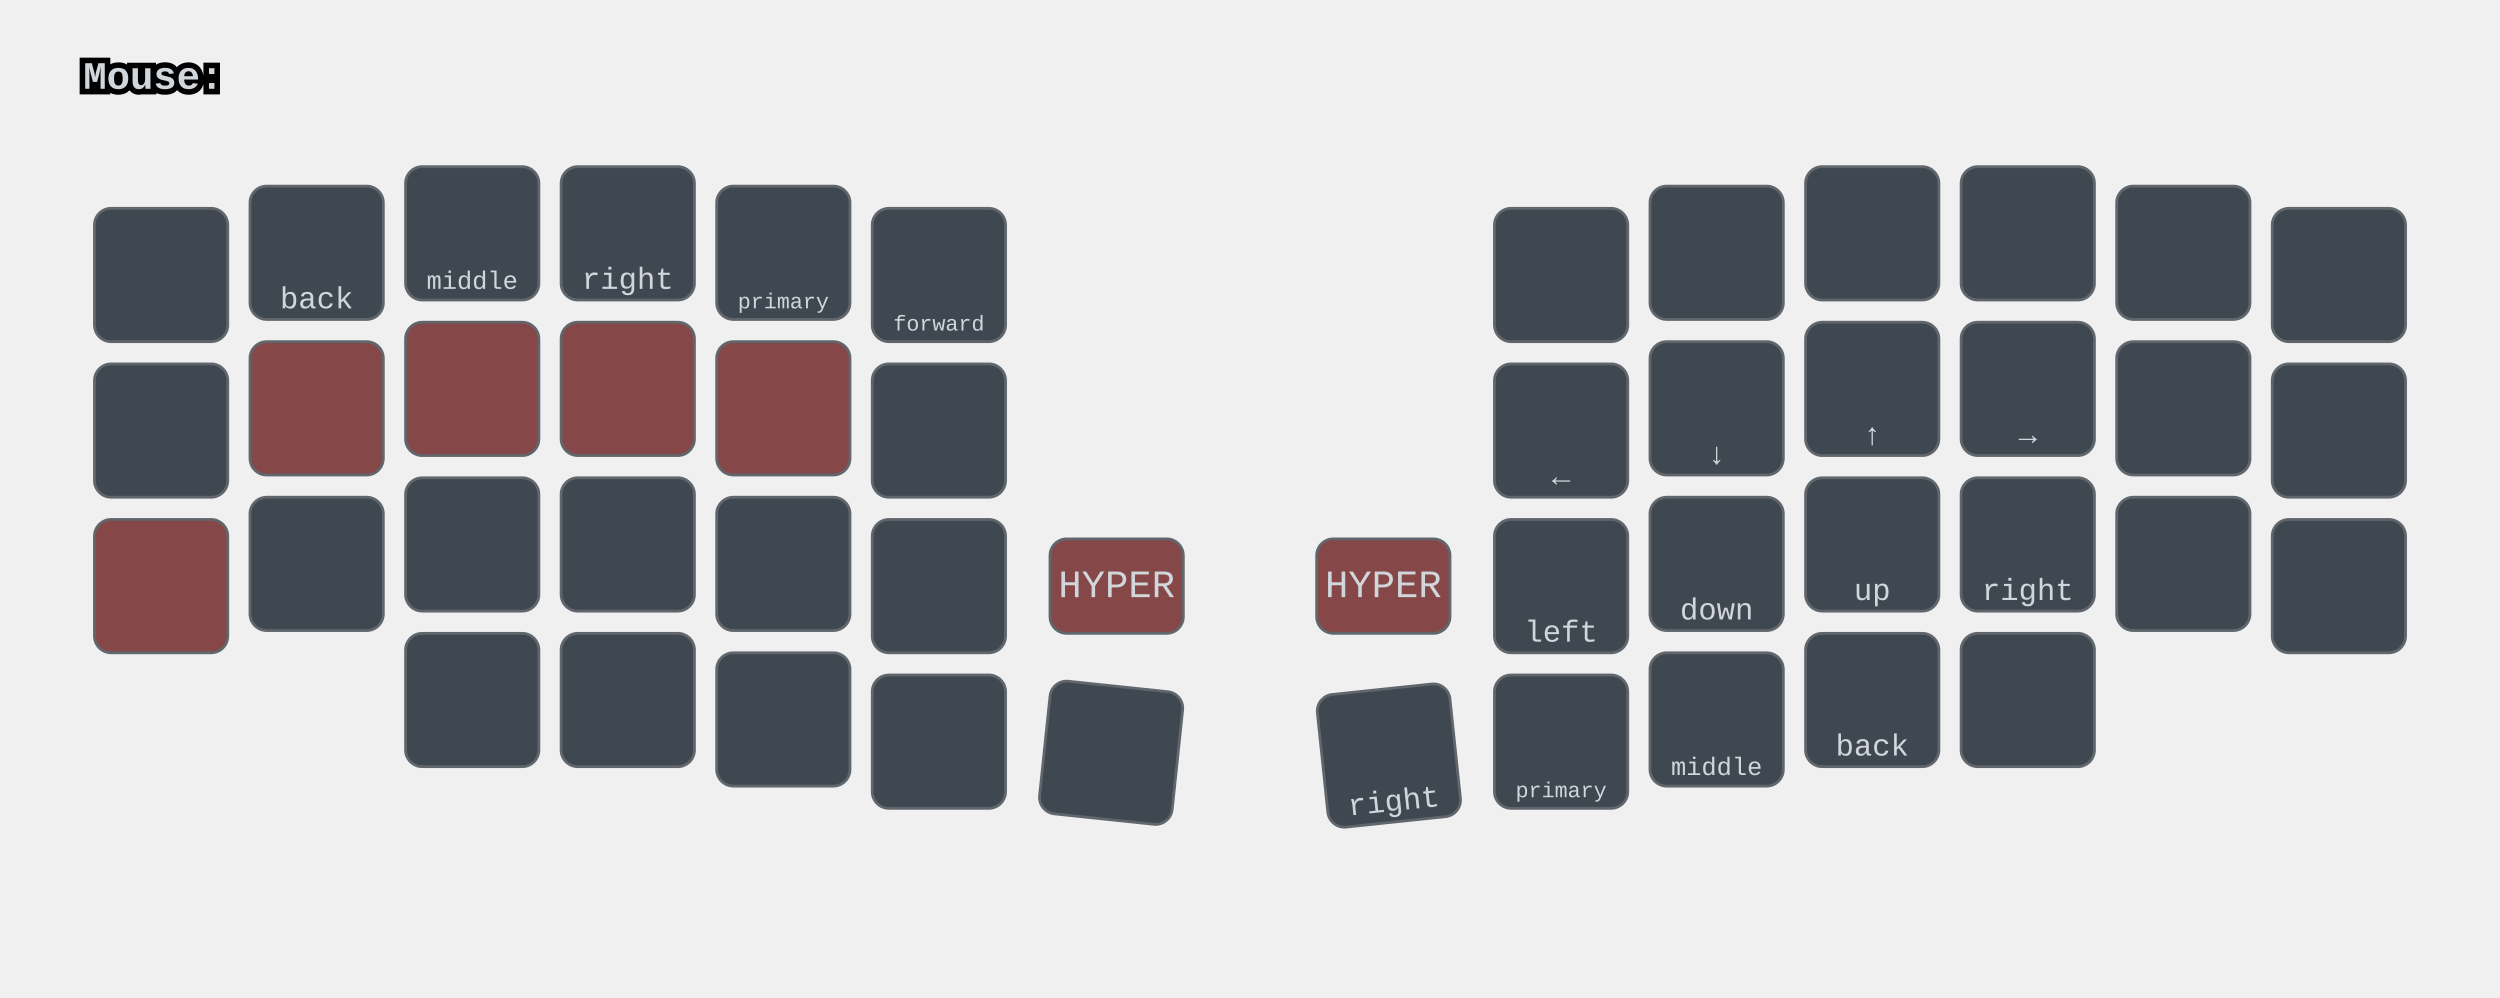
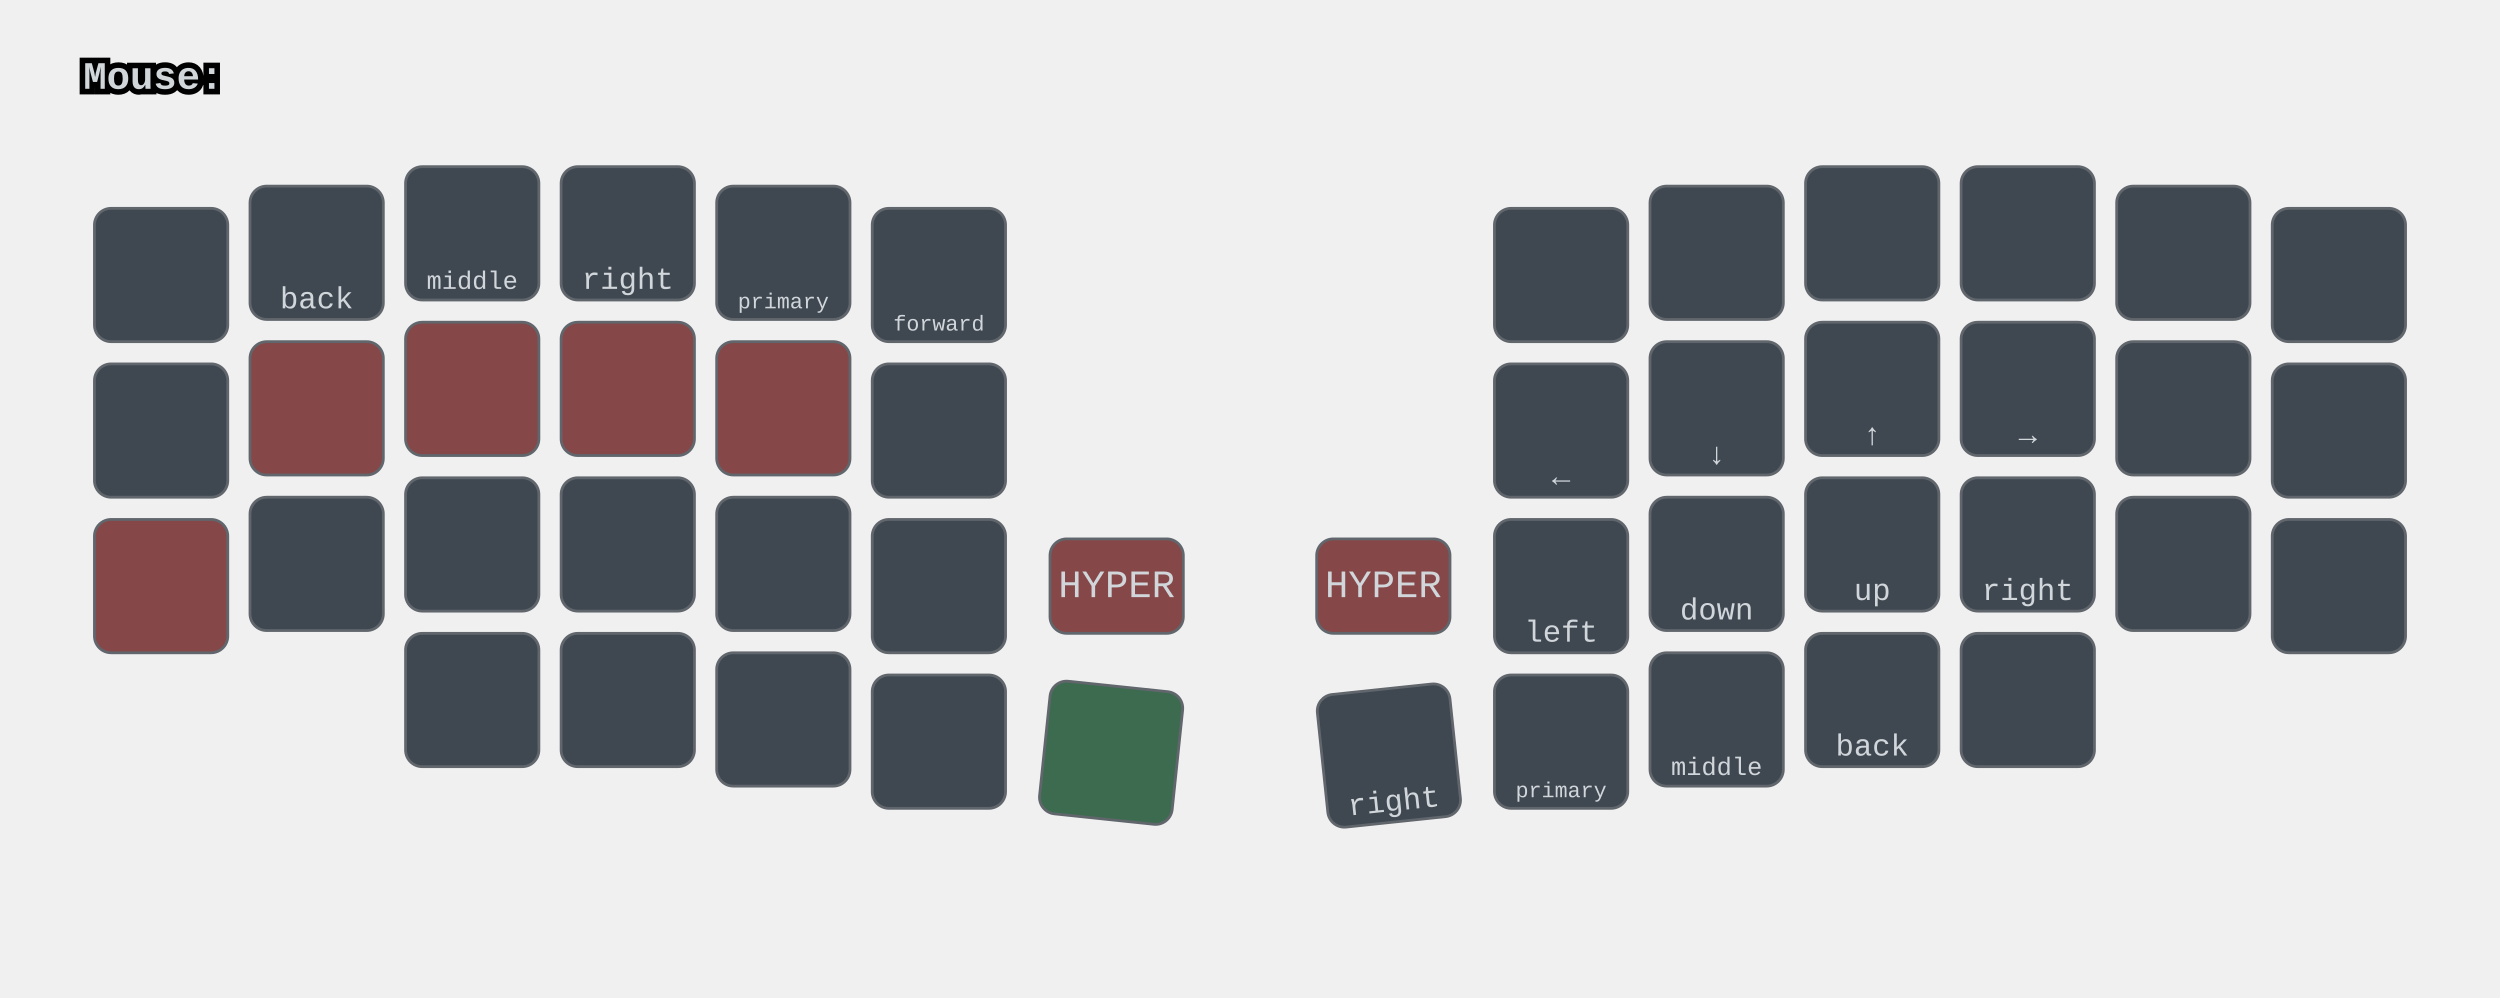
<svg xmlns="http://www.w3.org/2000/svg" xmlns:xlink="http://www.w3.org/1999/xlink" width="900" height="359" viewBox="0 0 900 359" class="keymap">
  <defs>/* start glyphs */
<svg id="mdi:apple-keyboard-caps">
      <svg id="mdi-apple-keyboard-caps" viewBox="0 0 24 24">
        <path d="M15,14V8H17.17L12,2.83L6.83,8H9V14H15M12,0L22,10H17V16H7V10H2L12,0M7,18H17V24H7V18M15,20H9V22H15V20Z" />
      </svg>
    </svg>
    <svg id="mdi:apple-keyboard-command">
      <svg id="mdi-apple-keyboard-command" viewBox="0 0 24 24">
        <path d="M6,2A4,4 0 0,1 10,6V8H14V6A4,4 0 0,1 18,2A4,4 0 0,1 22,6A4,4 0 0,1 18,10H16V14H18A4,4 0 0,1 22,18A4,4 0 0,1 18,22A4,4 0 0,1 14,18V16H10V18A4,4 0 0,1 6,22A4,4 0 0,1 2,18A4,4 0 0,1 6,14H8V10H6A4,4 0 0,1 2,6A4,4 0 0,1 6,2M16,18A2,2 0 0,0 18,20A2,2 0 0,0 20,18A2,2 0 0,0 18,16H16V18M14,10H10V14H14V10M6,16A2,2 0 0,0 4,18A2,2 0 0,0 6,20A2,2 0 0,0 8,18V16H6M8,6A2,2 0 0,0 6,4A2,2 0 0,0 4,6A2,2 0 0,0 6,8H8V6M18,8A2,2 0 0,0 20,6A2,2 0 0,0 18,4A2,2 0 0,0 16,6V8H18Z" />
      </svg>
    </svg>
    <svg id="mdi:apple-keyboard-control">
      <svg id="mdi-apple-keyboard-control" viewBox="0 0 24 24">
        <path d="M19.78,11.78L18.36,13.19L12,6.83L5.64,13.19L4.22,11.78L12,4L19.78,11.78Z" />
      </svg>
    </svg>
    <svg id="mdi:apple-keyboard-option">
      <svg id="mdi-apple-keyboard-option" viewBox="0 0 24 24">
        <path d="M3,4H9.11L16.15,18H21V20H14.88L7.84,6H3V4M14,4H21V6H14V4Z" />
      </svg>
    </svg>
    <svg id="mdi:apple-keyboard-shift">
      <svg id="mdi-apple-keyboard-shift" viewBox="0 0 24 24">
        <path d="M15,18V12H17.17L12,6.83L6.83,12H9V18H15M12,4L22,14H17V20H7V14H2L12,4Z" />
      </svg>
    </svg>
+     <svg id="mdi:arrow-all">
+       <svg id="mdi-arrow-all" viewBox="0 0 24 24">
+         <path d="M13,11H18L16.5,9.5L17.92,8.08L21.84,12L17.92,15.92L16.5,14.5L18,13H13V18L14.5,16.5L15.92,17.92L12,21.84L8.08,17.92L9.5,16.5L11,18V13H6L7.5,14.5L6.08,15.92L2.16,12L6.08,8.08L7.5,9.5L6,11H11V6L9.5,7.5L8.08,6.08L12,2.16L15.92,6.08L14.5,7.5L13,6V11Z" />
+       </svg>
+     </svg>
    <svg id="mdi:backspace">
      <svg id="mdi-backspace" viewBox="0 0 24 24">
        <path d="M22,3H7C6.31,3 5.77,3.35 5.41,3.88L0,12L5.41,20.11C5.77,20.64 6.31,21 7,21H22A2,2 0 0,0 24,19V5A2,2 0 0,0 22,3M19,15.59L17.59,17L14,13.41L10.41,17L9,15.59L12.59,12L9,8.41L10.41,7L14,10.59L17.59,7L19,8.41L15.41,12" />
      </svg>
    </svg>
    <svg id="mdi:backspace-reverse">
      <svg id="mdi-backspace-reverse" viewBox="0 0 24 24">
        <path d="M2,21H17C17.7,21 18.2,20.6 18.6,20.1L24,12L18.6,3.9C18.2,3.4 17.7,3 17,3H2A2,2 0 0,0 0,5V19A2,2 0 0,0 2,21M5,8.4L6.4,7L10,10.6L13.6,7L15,8.4L11.4,12L15,15.6L13.6,17L10,13.4L6.4,17L5,15.6L8.6,12" />
      </svg>
    </svg>
    <svg id="mdi:bluetooth-connect">
      <svg id="mdi-bluetooth-connect" viewBox="0 0 24 24">
        <path d="M19,10L17,12L19,14L21,12M14.88,16.29L13,18.17V14.41M13,5.83L14.88,7.71L13,9.58M17.71,7.71L12,2H11V9.58L6.41,5L5,6.41L10.59,12L5,17.58L6.41,19L11,14.41V22H12L17.71,16.29L13.41,12M7,12L5,10L3,12L5,14L7,12Z" />
      </svg>
    </svg>
    <svg id="mdi:bluetooth-off">
      <svg id="mdi-bluetooth-off" viewBox="0 0 24 24">
        <path d="M13,5.83L14.88,7.71L13.28,9.31L14.69,10.72L17.71,7.7L12,2H11V7.03L13,9.03M5.41,4L4,5.41L10.59,12L5,17.59L6.41,19L11,14.41V22H12L16.29,17.71L18.59,20L20,18.59M13,18.17V14.41L14.88,16.29" />
      </svg>
    </svg>
    <svg id="mdi:brightness-5">
      <svg id="mdi-brightness-5" viewBox="0 0 24 24">
        <path d="M12,18A6,6 0 0,1 6,12A6,6 0 0,1 12,6A6,6 0 0,1 18,12A6,6 0 0,1 12,18M20,15.31L23.31,12L20,8.69V4H15.31L12,0.69L8.69,4H4V8.69L0.69,12L4,15.31V20H8.69L12,23.31L15.31,20H20V15.31Z" />
      </svg>
    </svg>
    <svg id="mdi:brightness-7">
      <svg id="mdi-brightness-7" viewBox="0 0 24 24">
        <path d="M12,8A4,4 0 0,0 8,12A4,4 0 0,0 12,16A4,4 0 0,0 16,12A4,4 0 0,0 12,8M12,18A6,6 0 0,1 6,12A6,6 0 0,1 12,6A6,6 0 0,1 18,12A6,6 0 0,1 12,18M20,8.69V4H15.31L12,0.69L8.69,4H4V8.69L0.69,12L4,15.31V20H8.69L12,23.31L15.31,20H20V15.31L23.31,12L20,8.69Z" />
      </svg>
    </svg>
    <svg id="mdi:code-block-tags">
      <svg id="mdi-code-block-tags" viewBox="0 0 24 24">
        <path d="M5.59 3.41L7 4.82L3.82 8L7 11.18L5.59 12.6L1 8L5.59 3.41M11.41 3.41L16 8L11.41 12.6L10 11.18L13.18 8L10 4.82L11.41 3.41M22 6V18C22 19.11 21.11 20 20 20H4C2.9 20 2 19.11 2 18V14H4V18H20V6H17.03V4H20C21.11 4 22 4.89 22 6Z" />
      </svg>
    </svg>
+     <svg id="mdi:code-braces">
+       <svg id="mdi-code-braces" viewBox="0 0 24 24">
+         <path d="M8,3A2,2 0 0,0 6,5V9A2,2 0 0,1 4,11H3V13H4A2,2 0 0,1 6,15V19A2,2 0 0,0 8,21H10V19H8V14A2,2 0 0,0 6,12A2,2 0 0,0 8,10V5H10V3M16,3A2,2 0 0,1 18,5V9A2,2 0 0,0 20,11H21V13H20A2,2 0 0,0 18,15V19A2,2 0 0,1 16,21H14V19H16V14A2,2 0 0,1 18,12A2,2 0 0,1 16,10V5H14V3H16Z" />
+       </svg>
+     </svg>
+     <svg id="mdi:cog-outline">
+       <svg id="mdi-cog-outline" viewBox="0 0 24 24">
+         <path d="M12,8A4,4 0 0,1 16,12A4,4 0 0,1 12,16A4,4 0 0,1 8,12A4,4 0 0,1 12,8M12,10A2,2 0 0,0 10,12A2,2 0 0,0 12,14A2,2 0 0,0 14,12A2,2 0 0,0 12,10M10,22C9.75,22 9.54,21.82 9.5,21.58L9.13,18.93C8.5,18.68 7.96,18.34 7.44,17.94L4.95,18.95C4.73,19.03 4.46,18.95 4.34,18.73L2.34,15.27C2.21,15.05 2.27,14.78 2.46,14.63L4.57,12.97L4.5,12L4.57,11L2.46,9.37C2.27,9.22 2.21,8.95 2.34,8.73L4.34,5.27C4.46,5.05 4.73,4.96 4.95,5.05L7.44,6.05C7.96,5.66 8.5,5.32 9.13,5.07L9.5,2.42C9.54,2.18 9.75,2 10,2H14C14.25,2 14.46,2.18 14.5,2.42L14.87,5.07C15.5,5.32 16.04,5.66 16.56,6.05L19.05,5.05C19.27,4.96 19.54,5.05 19.66,5.27L21.66,8.73C21.79,8.95 21.73,9.22 21.54,9.37L19.43,11L19.5,12L19.43,13L21.54,14.63C21.73,14.78 21.79,15.05 21.66,15.27L19.66,18.73C19.54,18.95 19.27,19.04 19.05,18.95L16.56,17.95C16.04,18.34 15.5,18.68 14.87,18.93L14.5,21.58C14.46,21.82 14.25,22 14,22H10M11.25,4L10.88,6.61C9.68,6.86 8.62,7.5 7.85,8.39L5.44,7.35L4.69,8.65L6.8,10.2C6.4,11.37 6.4,12.64 6.8,13.8L4.68,15.36L5.43,16.66L7.86,15.62C8.63,16.5 9.68,17.14 10.87,17.38L11.24,20H12.76L13.13,17.39C14.32,17.14 15.37,16.5 16.14,15.62L18.57,16.66L19.32,15.36L17.2,13.81C17.6,12.64 17.6,11.37 17.2,10.2L19.31,8.65L18.56,7.35L16.15,8.39C15.38,7.5 14.32,6.86 13.12,6.62L12.75,4H11.25Z" />
+       </svg>
+     </svg>
    <svg id="mdi:content-copy">
      <svg id="mdi-content-copy" viewBox="0 0 24 24">
        <path d="M19,21H8V7H19M19,5H8A2,2 0 0,0 6,7V21A2,2 0 0,0 8,23H19A2,2 0 0,0 21,21V7A2,2 0 0,0 19,5M16,1H4A2,2 0 0,0 2,3V17H4V3H16V1Z" />
      </svg>
    </svg>
    <svg id="mdi:content-cut">
      <svg id="mdi-content-cut" viewBox="0 0 24 24">
        <path d="M19,3L13,9L15,11L22,4V3M12,12.5A0.5,0.5 0 0,1 11.5,12A0.5,0.5 0 0,1 12,11.5A0.5,0.5 0 0,1 12.5,12A0.5,0.5 0 0,1 12,12.5M6,20A2,2 0 0,1 4,18C4,16.89 4.9,16 6,16A2,2 0 0,1 8,18C8,19.11 7.1,20 6,20M6,8A2,2 0 0,1 4,6C4,4.89 4.9,4 6,4A2,2 0 0,1 8,6C8,7.11 7.1,8 6,8M9.64,7.64C9.87,7.14 10,6.59 10,6A4,4 0 0,0 6,2A4,4 0 0,0 2,6A4,4 0 0,0 6,10C6.59,10 7.14,9.87 7.64,9.64L10,12L7.64,14.36C7.14,14.13 6.59,14 6,14A4,4 0 0,0 2,18A4,4 0 0,0 6,22A4,4 0 0,0 10,18C10,17.41 9.87,16.86 9.64,16.36L12,14L19,21H22V20L9.64,7.64Z" />
      </svg>
    </svg>
    <svg id="mdi:content-paste">
      <svg id="mdi-content-paste" viewBox="0 0 24 24">
        <path d="M19,20H5V4H7V7H17V4H19M12,2A1,1 0 0,1 13,3A1,1 0 0,1 12,4A1,1 0 0,1 11,3A1,1 0 0,1 12,2M19,2H14.82C14.4,0.84 13.3,0 12,0C10.7,0 9.6,0.84 9.18,2H5A2,2 0 0,0 3,4V20A2,2 0 0,0 5,22H19A2,2 0 0,0 21,20V4A2,2 0 0,0 19,2Z" />
      </svg>
    </svg>
    <svg id="mdi:dock-window">
      <svg id="mdi-dock-window" viewBox="0 0 24 24">
        <path d="M18 18V20H4A2 2 0 0 1 2 18V8H4V18M22 6V14A2 2 0 0 1 20 16H8A2 2 0 0 1 6 14V6A2 2 0 0 1 8 4H20A2 2 0 0 1 22 6M20 6H8V14H20Z" />
      </svg>
    </svg>
    <svg id="mdi:folder-search-outline">
      <svg id="mdi-folder-search-outline" viewBox="0 0 24 24">
        <path d="M16.5,12C19,12 21,14 21,16.5C21,17.38 20.75,18.21 20.31,18.9L23.39,22L22,23.39L18.88,20.32C18.19,20.75 17.37,21 16.5,21C14,21 12,19 12,16.5C12,14 14,12 16.5,12M16.5,14A2.5,2.5 0 0,0 14,16.5A2.5,2.5 0 0,0 16.5,19A2.5,2.5 0 0,0 19,16.5A2.5,2.5 0 0,0 16.5,14M19,8H3V18H10.17C10.34,18.72 10.63,19.39 11,20H3C1.89,20 1,19.1 1,18V6C1,4.89 1.89,4 3,4H9L11,6H19A2,2 0 0,1 21,8V11.81C20.42,11.26 19.75,10.81 19,10.5V8Z" />
      </svg>
    </svg>
    <svg id="mdi:format-letter-ends-with">
      <svg id="mdi-format-letter-ends-with" viewBox="0 0 24 24">
        <path d="M11.14 4L6.43 16H8.36L9.32 13.43H14.67L15.64 16H17.57L12.86 4M12 6.29L14.03 11.71H9.96M20 14V18H2V20H22V14Z" />
      </svg>
    </svg>
    <svg id="mdi:format-letter-starts-with">
      <svg id="mdi-format-letter-starts-with" viewBox="0 0 24 24">
        <path d="M11.14 4L6.43 16H8.36L9.32 13.43H14.67L15.64 16H17.57L12.86 4M12 6.29L14.03 11.71H9.96M4 18V15H2V20H22V18Z" />
      </svg>
    </svg>
    <svg id="mdi:format-pilcrow-arrow-left">
      <svg id="mdi-format-pilcrow-arrow-left" viewBox="0 0 24 24">
        <path d="M8,17V14L4,18L8,22V19H20V17M10,10V15H12V4H14V15H16V4H18V2H10A4,4 0 0,0 6,6A4,4 0 0,0 10,10Z" />
      </svg>
    </svg>
    <svg id="mdi:format-pilcrow-arrow-right">
      <svg id="mdi-format-pilcrow-arrow-right" viewBox="0 0 24 24">
        <path d="M21,18L17,14V17H5V19H17V22M9,10V15H11V4H13V15H15V4H17V2H9A4,4 0 0,0 5,6A4,4 0 0,0 9,10Z" />
      </svg>
    </svg>
+     <svg id="mdi:keyboard-f1">
+       <svg id="mdi-keyboard-f1" viewBox="0 0 24 24">
+         <path d="M6 7H12V9H8V11H11V13H8V17H6V7M14 7H18V17H16V9H14V7Z" />
+       </svg>
+     </svg>
    <svg id="mdi:keyboard-return">
      <svg id="mdi-keyboard-return" viewBox="0 0 24 24">
        <path d="M19,7V11H5.83L9.41,7.41L8,6L2,12L8,18L9.41,16.58L5.83,13H21V7H19Z" />
      </svg>
    </svg>
    <svg id="mdi:keyboard-space">
      <svg id="mdi-keyboard-space" viewBox="0 0 24 24">
        <path d="M3 15H5V19H19V15H21V19C21 20.1 20.1 21 19 21H5C3.9 21 3 20.1 3 19V15Z" />
      </svg>
    </svg>
    <svg id="mdi:keyboard-tab">
      <svg id="mdi-keyboard-tab" viewBox="0 0 24 24">
        <path d="M20,18H22V6H20M11.59,7.41L15.17,11H1V13H15.17L11.59,16.58L13,18L19,12L13,6L11.59,7.41Z" />
      </svg>
    </svg>
    <svg id="mdi:keyboard-variant">
      <svg id="mdi-keyboard-variant" viewBox="0 0 24 24">
        <path d="M6,16H18V18H6V16M6,13V15H2V13H6M7,15V13H10V15H7M11,15V13H13V15H11M14,15V13H17V15H14M18,15V13H22V15H18M2,10H5V12H2V10M19,12V10H22V12H19M18,12H16V10H18V12M8,12H6V10H8V12M12,12H9V10H12V12M15,12H13V10H15V12M2,9V7H4V9H2M5,9V7H7V9H5M8,9V7H10V9H8M11,9V7H13V9H11M14,9V7H16V9H14M17,9V7H22V9H17Z" />
      </svg>
    </svg>
    <svg id="mdi:lightbulb-off-outline">
      <svg id="mdi-lightbulb-off-outline" viewBox="0 0 24 24">
        <path d="M12,2C9.76,2 7.78,3.05 6.5,4.68L7.93,6.11C8.84,4.84 10.32,4 12,4A5,5 0 0,1 17,9C17,10.68 16.16,12.16 14.89,13.06L16.31,14.5C17.94,13.21 19,11.24 19,9A7,7 0 0,0 12,2M3.28,4L2,5.27L5.04,8.3C5,8.53 5,8.76 5,9C5,11.38 6.19,13.47 8,14.74V17A1,1 0 0,0 9,18H14.73L18.73,22L20,20.72L3.28,4M7.23,10.5L12.73,16H10V13.58C8.68,13 7.66,11.88 7.23,10.5M9,20V21A1,1 0 0,0 10,22H14A1,1 0 0,0 15,21V20H9Z" />
      </svg>
    </svg>
    <svg id="mdi:lightbulb-on-20">
      <svg id="mdi-lightbulb-on-20" viewBox="0 0 24 24">
        <path d="M1 11H4V13H1V11M4.9 3.5L3.5 4.9L5.6 7L7 5.6L4.9 3.5M13 1H11V4H13V1M20 11V13H23V11H20M10 22C10 22.6 10.4 23 11 23H13C13.6 23 14 22.6 14 22V21H10V22M19.1 3.5L17 5.6L18.4 7L20.5 4.9L19.1 3.5M18 12C18 14.2 16.8 16.2 15 17.2V19C15 19.6 14.6 20 14 20H10C9.4 20 9 19.6 9 19V17.2C7.2 16.2 6 14.2 6 12C6 8.7 8.7 6 12 6S18 8.7 18 12M16 12C16 9.79 14.21 8 12 8S8 9.79 8 12 9.79 16 12 16 16 14.21 16 12Z" />
      </svg>
    </svg>
    <svg id="mdi:lightbulb-on-90">
      <svg id="mdi-lightbulb-on-90" viewBox="0 0 24 24">
        <path d="M7 5.6L5.6 7L3.5 4.9L4.9 3.5L7 5.6M10 22C10 22.6 10.4 23 11 23H13C13.6 23 14 22.6 14 22V21H10V22M1 13H4V11H1V13M13 1H11V4H13V1M20 11V13H23V11H20M19.1 3.5L17 5.6L18.4 7L20.5 4.9L19.1 3.5M18 12C18 14.2 16.8 16.2 15 17.2V19C15 19.6 14.6 20 14 20H10C9.4 20 9 19.6 9 19V17.2C7.2 16.2 6 14.2 6 12C6 8.7 8.7 6 12 6S18 8.7 18 12M12 8C11 8 10.09 8.38 9.39 9H14.61C13.91 8.38 13 8 12 8Z" />
      </svg>
    </svg>
    <svg id="mdi:lock-outline">
      <svg id="mdi-lock-outline" viewBox="0 0 24 24">
        <path d="M12,17C10.89,17 10,16.1 10,15C10,13.89 10.89,13 12,13A2,2 0 0,1 14,15A2,2 0 0,1 12,17M18,20V10H6V20H18M18,8A2,2 0 0,1 20,10V20A2,2 0 0,1 18,22H6C4.89,22 4,21.1 4,20V10C4,8.89 4.89,8 6,8H7V6A5,5 0 0,1 12,1A5,5 0 0,1 17,6V8H18M12,3A3,3 0 0,0 9,6V8H15V6A3,3 0 0,0 12,3Z" />
      </svg>
    </svg>
+     <svg id="mdi:monitor">
+       <svg id="mdi-monitor" viewBox="0 0 24 24">
+         <path d="M21,16H3V4H21M21,2H3C1.89,2 1,2.89 1,4V16A2,2 0 0,0 3,18H10V20H8V22H16V20H14V18H21A2,2 0 0,0 23,16V4C23,2.89 22.1,2 21,2Z" />
+       </svg>
+     </svg>
    <svg id="mdi:mouse">
      <svg id="mdi-mouse" viewBox="0 0 24 24">
        <path d="M11,1.07C7.05,1.56 4,4.92 4,9H11M4,15A8,8 0 0,0 12,23A8,8 0 0,0 20,15V11H4M13,1.07V9H20C20,4.92 16.94,1.56 13,1.07Z" />
      </svg>
    </svg>
    <svg id="mdi:mouse-left-click-outline">
      <svg id="mdi-mouse-left-click-outline" viewBox="0 0 24 24">
        <path d="M13 9V1.07C13.7 1.16 14.37 1.33 15 1.59C17.33 2.53 19.11 4.53 19.75 7C19.91 7.64 20 8.31 20 9H13M17.66 7C17.18 5.65 16.23 4.5 15 3.81V7H17.66M6 15V13H18V15C18 16.59 17.37 18.12 16.24 19.24C15.12 20.37 13.59 21 12 21C10.41 21 8.88 20.37 7.76 19.24C6.63 18.12 6 16.59 6 15M4 15C4 17.12 4.84 19.16 6.34 20.66C7.84 22.16 9.88 23 12 23C14.12 23 16.16 22.16 17.66 20.66C19.16 19.16 20 17.12 20 15V11H4V15M11 9V1.07C7.06 1.56 4 4.92 4 9H11Z" />
      </svg>
    </svg>
    <svg id="mdi:mouse-right-click-outline">
      <svg id="mdi-mouse-right-click-outline" viewBox="0 0 24 24">
        <path d="M13 9V1.07C16.94 1.56 20 4.92 20 9H13M11 9V1.07C10.3 1.16 9.63 1.33 9 1.59C6.67 2.53 4.89 4.53 4.25 7C4.09 7.64 4 8.31 4 9H11M6.34 7C6.82 5.65 7.78 4.5 9 3.81V7H6.34M6 15V13H18V15C18 16.59 17.37 18.12 16.24 19.24C15.12 20.37 13.59 21 12 21C10.41 21 8.88 20.37 7.76 19.24C6.63 18.12 6 16.59 6 15M4 15C4 17.12 4.84 19.16 6.34 20.66C7.84 22.16 9.88 23 12 23C14.12 23 16.16 22.16 17.66 20.66C19.16 19.16 20 17.12 20 15V11H4V15Z" />
      </svg>
    </svg>
-     <svg id="mdi:numeric-1-box-multiple-outline">
-       <svg id="mdi-numeric-1-box-multiple-outline" viewBox="0 0 24 24">
-         <path d="M21,17H7V3H21M21,1H7A2,2 0 0,0 5,3V17A2,2 0 0,0 7,19H21A2,2 0 0,0 23,17V3A2,2 0 0,0 21,1M14,15H16V5H12V7H14M3,5H1V21A2,2 0 0,0 3,23H19V21H3V5Z" />
-       </svg>
-     </svg>
-     <svg id="mdi:numeric-2-box-multiple-outline">
-       <svg id="mdi-numeric-2-box-multiple-outline" viewBox="0 0 24 24">
-         <path d="M17,13H13V11H15A2,2 0 0,0 17,9V7C17,5.89 16.1,5 15,5H11V7H15V9H13A2,2 0 0,0 11,11V15H17M21,17H7V3H21M21,1H7A2,2 0 0,0 5,3V17A2,2 0 0,0 7,19H21A2,2 0 0,0 23,17V3A2,2 0 0,0 21,1M3,5H1V21A2,2 0 0,0 3,23H19V21H3V5Z" />
-       </svg>
-     </svg>
-     <svg id="mdi:numeric-3-box-multiple-outline">
-       <svg id="mdi-numeric-3-box-multiple-outline" viewBox="0 0 24 24">
-         <path d="M17,13V11.5A1.5,1.5 0 0,0 15.5,10A1.5,1.5 0 0,0 17,8.5V7C17,5.89 16.1,5 15,5H11V7H15V9H13V11H15V13H11V15H15A2,2 0 0,0 17,13M3,5H1V21A2,2 0 0,0 3,23H19V21H3M21,17H7V3H21M21,1H7A2,2 0 0,0 5,3V17A2,2 0 0,0 7,19H21A2,2 0 0,0 23,17V3A2,2 0 0,0 21,1Z" />
-       </svg>
-     </svg>
-     <svg id="mdi:numeric-4-box-multiple-outline">
-       <svg id="mdi-numeric-4-box-multiple-outline" viewBox="0 0 24 24">
-         <path d="M21,17H7V3H21M21,1H7A2,2 0 0,0 5,3V17A2,2 0 0,0 7,19H21A2,2 0 0,0 23,17V3A2,2 0 0,0 21,1M15,15H17V5H15V9H13V5H11V11H15M3,5H1V21A2,2 0 0,0 3,23H19V21H3V5Z" />
-       </svg>
-     </svg>
-     <svg id="mdi:numeric-5-box-multiple-outline">
-       <svg id="mdi-numeric-5-box-multiple-outline" viewBox="0 0 24 24">
-         <path d="M17,13V11C17,9.89 16.1,9 15,9H13V7H17V5H11V11H15V13H11V15H15A2,2 0 0,0 17,13M3,5H1V21A2,2 0 0,0 3,23H19V21H3M21,17H7V3H21M21,1H7A2,2 0 0,0 5,3V17A2,2 0 0,0 7,19H21A2,2 0 0,0 23,17V3A2,2 0 0,0 21,1Z" />
-       </svg>
-     </svg>
-     <svg id="mdi:numeric-6-box-multiple-outline">
-       <svg id="mdi-numeric-6-box-multiple-outline" viewBox="0 0 24 24">
-         <path d="M13,11H15V13H13M13,15H15A2,2 0 0,0 17,13V11C17,9.89 16.1,9 15,9H13V7H17V5H13A2,2 0 0,0 11,7V13C11,14.11 11.9,15 13,15M21,17H7V3H21M21,1H7A2,2 0 0,0 5,3V17A2,2 0 0,0 7,19H21A2,2 0 0,0 23,17V3A2,2 0 0,0 21,1M3,5H1V21A2,2 0 0,0 3,23H19V21H3V5Z" />
-       </svg>
-     </svg>
-     <svg id="mdi:numeric-7-box-multiple-outline">
-       <svg id="mdi-numeric-7-box-multiple-outline" viewBox="0 0 24 24">
-         <path d="M13,15L17,7V5H11V7H15L11,15M21,17H7V3H21M21,1H7A2,2 0 0,0 5,3V17A2,2 0 0,0 7,19H21A2,2 0 0,0 23,17V3A2,2 0 0,0 21,1M3,5H1V21A2,2 0 0,0 3,23H19V21H3V5Z" />
-       </svg>
-     </svg>
-     <svg id="mdi:numeric-8-box-multiple-outline">
-       <svg id="mdi-numeric-8-box-multiple-outline" viewBox="0 0 24 24">
-         <path d="M13,11H15V13H13M13,7H15V9H13M13,15H15A2,2 0 0,0 17,13V11.5A1.5,1.5 0 0,0 15.5,10A1.5,1.5 0 0,0 17,8.5V7C17,5.89 16.1,5 15,5H13A2,2 0 0,0 11,7V8.5A1.5,1.5 0 0,0 12.5,10A1.5,1.5 0 0,0 11,11.5V13C11,14.11 11.9,15 13,15M21,17H7V3H21M21,1H7A2,2 0 0,0 5,3V17A2,2 0 0,0 7,19H21A2,2 0 0,0 23,17V3A2,2 0 0,0 21,1M3,5H1V21A2,2 0 0,0 3,23H19V21H3V5Z" />
+     <svg id="mdi:mouse-variant">
+       <svg id="mdi-mouse-variant" viewBox="0 0 24 24">
+         <path d="M14,7H10V2.1C12.28,2.56 14,4.58 14,7M4,7C4,4.58 5.72,2.56 8,2.1V7H4M14,12C14,14.42 12.28,16.44 10,16.9V18A3,3 0 0,0 13,21A3,3 0 0,0 16,18V13A4,4 0 0,1 20,9H22L21,10L22,11H20A2,2 0 0,0 18,13H18V18A5,5 0 0,1 13,23A5,5 0 0,1 8,18V16.9C5.72,16.44 4,14.42 4,12V9H14V12Z" />
+       </svg>
+     </svg>
+     <svg id="mdi:music">
+       <svg id="mdi-music" viewBox="0 0 24 24">
+         <path d="M21,3V15.5A3.5,3.5 0 0,1 17.5,19A3.5,3.5 0 0,1 14,15.5A3.5,3.5 0 0,1 17.5,12C18.04,12 18.55,12.12 19,12.34V6.47L9,8.6V17.5A3.5,3.5 0 0,1 5.5,21A3.5,3.5 0 0,1 2,17.5A3.5,3.5 0 0,1 5.5,14C6.04,14 6.55,14.12 7,14.34V6L21,3Z" />
+       </svg>
+     </svg>
+     <svg id="mdi:numeric">
+       <svg id="mdi-numeric" viewBox="0 0 24 24">
+         <path d="M4,17V9H2V7H6V17H4M22,15C22,16.11 21.1,17 20,17H16V15H20V13H18V11H20V9H16V7H20A2,2 0 0,1 22,9V10.5A1.5,1.5 0 0,1 20.5,12A1.5,1.5 0 0,1 22,13.5V15M14,15V17H8V13C8,11.89 8.9,11 10,11H12V9H8V7H12A2,2 0 0,1 14,9V11C14,12.11 13.1,13 12,13H10V15H14Z" />
      </svg>
    </svg>
    <svg id="mdi:play-pause">
      <svg id="mdi-play-pause" viewBox="0 0 24 24">
        <path d="M3,5V19L11,12M13,19H16V5H13M18,5V19H21V5" />
      </svg>
    </svg>
    <svg id="mdi:power">
      <svg id="mdi-power" viewBox="0 0 24 24">
        <path d="M16.56,5.44L15.11,6.89C16.84,7.94 18,9.83 18,12A6,6 0 0,1 12,18A6,6 0 0,1 6,12C6,9.83 7.16,7.94 8.88,6.88L7.44,5.44C5.36,6.88 4,9.28 4,12A8,8 0 0,0 12,20A8,8 0 0,0 20,12C20,9.28 18.64,6.88 16.56,5.44M13,3H11V13H13" />
      </svg>
    </svg>
    <svg id="mdi:power-plug-outline">
      <svg id="mdi-power-plug-outline" viewBox="0 0 24 24">
        <path d="M16 7V3H14V7H10V3H8V7C7 7 6 8 6 9V14.5L9.5 18V21H14.5V18L18 14.5V9C18 8 17 7 16 7M16 13.67L13.09 16.59L12.67 17H11.33L10.92 16.59L8 13.67V9.09C8 9.06 8.06 9 8.09 9H15.92C15.95 9 16 9.06 16 9.09V13.67Z" />
      </svg>
    </svg>
    <svg id="mdi:redo">
      <svg id="mdi-redo" viewBox="0 0 24 24">
        <path d="M18.4,10.6C16.55,9 14.15,8 11.5,8C6.85,8 2.92,11.03 1.54,15.22L3.9,16C4.95,12.81 7.95,10.5 11.5,10.5C13.45,10.5 15.23,11.22 16.62,12.38L13,16H22V7L18.4,10.6Z" />
      </svg>
    </svg>
    <svg id="mdi:restart">
      <svg id="mdi-restart" viewBox="0 0 24 24">
        <path d="M12,4C14.1,4 16.1,4.8 17.6,6.3C20.7,9.4 20.7,14.5 17.6,17.6C15.8,19.5 13.3,20.2 10.9,19.9L11.4,17.9C13.1,18.1 14.9,17.5 16.2,16.2C18.5,13.9 18.5,10.1 16.2,7.7C15.1,6.6 13.5,6 12,6V10.6L7,5.6L12,0.6V4M6.3,17.6C3.7,15 3.3,11 5.1,7.9L6.6,9.4C5.5,11.6 5.9,14.4 7.8,16.2C8.3,16.7 8.9,17.1 9.6,17.4L9,19.4C8,19 7.1,18.4 6.3,17.6Z" />
      </svg>
    </svg>
    <svg id="mdi:skip-backward">
      <svg id="mdi-skip-backward" viewBox="0 0 24 24">
        <path d="M20,5V19L13,12M6,5V19H4V5M13,5V19L6,12" />
      </svg>
    </svg>
    <svg id="mdi:skip-forward">
      <svg id="mdi-skip-forward" viewBox="0 0 24 24">
        <path d="M4,5V19L11,12M18,5V19H20V5M11,5V19L18,12" />
      </svg>
    </svg>
    <svg id="mdi:stop">
      <svg id="mdi-stop" viewBox="0 0 24 24">
        <path d="M18,18H6V6H18V18Z" />
      </svg>
    </svg>
    <svg id="mdi:undo">
      <svg id="mdi-undo" viewBox="0 0 24 24">
        <path d="M12.5,8C9.85,8 7.45,9 5.6,10.6L2,7V16H11L7.38,12.38C8.77,11.22 10.54,10.5 12.5,10.5C16.04,10.5 19.05,12.81 20.1,16L22.47,15.22C21.08,11.03 17.15,8 12.5,8Z" />
      </svg>
    </svg>
    <svg id="mdi:unfold-more-horizontal">
      <svg id="mdi-unfold-more-horizontal" viewBox="0 0 24 24">
        <path d="M12,18.17L8.83,15L7.42,16.41L12,21L16.59,16.41L15.17,15M12,5.83L15.17,9L16.58,7.59L12,3L7.41,7.59L8.83,9L12,5.83Z" />
      </svg>
    </svg>
    <svg id="mdi:unfold-more-vertical">
      <svg id="mdi-unfold-more-vertical" viewBox="0 0 24 24">
        <path d="M18.17,12L15,8.83L16.41,7.41L21,12L16.41,16.58L15,15.17L18.17,12M5.83,12L9,15.17L7.59,16.59L3,12L7.59,7.42L9,8.83L5.83,12Z" />
      </svg>
    </svg>
    <svg id="mdi:usb">
      <svg id="mdi-usb" viewBox="0 0 24 24">
        <path d="M15,7V11H16V13H13V5H15L12,1L9,5H11V13H8V10.93C8.7,10.56 9.2,9.85 9.2,9C9.2,7.78 8.21,6.8 7,6.8C5.78,6.8 4.8,7.78 4.8,9C4.8,9.85 5.3,10.56 6,10.93V13A2,2 0 0,0 8,15H11V18.05C10.29,18.41 9.8,19.15 9.8,20A2.2,2.2 0 0,0 12,22.2A2.2,2.2 0 0,0 14.2,20C14.2,19.15 13.71,18.41 13,18.05V15H16A2,2 0 0,0 18,13V11H19V7H15Z" />
      </svg>
    </svg>
    <svg id="mdi:view-dashboard-outline">
      <svg id="mdi-view-dashboard-outline" viewBox="0 0 24 24">
        <path d="M19,5V7H15V5H19M9,5V11H5V5H9M19,13V19H15V13H19M9,17V19H5V17H9M21,3H13V9H21V3M11,3H3V13H11V3M21,11H13V21H21V11M11,15H3V21H11V15Z" />
      </svg>
    </svg>
    <svg id="mdi:volume-minus">
      <svg id="mdi-volume-minus" viewBox="0 0 24 24">
        <path d="M3,9H7L12,4V20L7,15H3V9M14,11H22V13H14V11Z" />
      </svg>
    </svg>
    <svg id="mdi:volume-off">
      <svg id="mdi-volume-off" viewBox="0 0 24 24">
        <path d="M12,4L9.91,6.09L12,8.18M4.27,3L3,4.27L7.73,9H3V15H7L12,20V13.27L16.25,17.53C15.58,18.04 14.83,18.46 14,18.7V20.77C15.38,20.45 16.63,19.82 17.68,18.96L19.73,21L21,19.73L12,10.73M19,12C19,12.94 18.8,13.82 18.46,14.64L19.97,16.15C20.62,14.91 21,13.5 21,12C21,7.72 18,4.14 14,3.23V5.29C16.89,6.15 19,8.83 19,12M16.5,12C16.5,10.23 15.5,8.71 14,7.97V10.18L16.45,12.63C16.5,12.43 16.5,12.21 16.5,12Z" />
      </svg>
    </svg>
    <svg id="mdi:volume-plus">
      <svg id="mdi-volume-plus" viewBox="0 0 24 24">
        <path d="M3,9H7L12,4V20L7,15H3V9M14,11H17V8H19V11H22V13H19V16H17V13H14V11Z" />
      </svg>
    </svg>
    <svg id="mdi:web">
      <svg id="mdi-web" viewBox="0 0 24 24">
        <path d="M16.36,14C16.44,13.34 16.5,12.68 16.5,12C16.5,11.32 16.44,10.66 16.36,10H19.74C19.9,10.64 20,11.31 20,12C20,12.69 19.9,13.36 19.74,14M14.59,19.56C15.19,18.45 15.65,17.25 15.97,16H18.92C17.96,17.65 16.43,18.93 14.59,19.56M14.34,14H9.66C9.56,13.34 9.5,12.68 9.5,12C9.5,11.32 9.56,10.65 9.66,10H14.34C14.43,10.65 14.5,11.32 14.5,12C14.5,12.68 14.43,13.34 14.34,14M12,19.96C11.17,18.76 10.5,17.43 10.09,16H13.91C13.5,17.43 12.83,18.76 12,19.96M8,8H5.08C6.03,6.34 7.57,5.06 9.4,4.44C8.8,5.55 8.35,6.75 8,8M5.08,16H8C8.35,17.25 8.8,18.45 9.4,19.56C7.57,18.93 6.03,17.65 5.08,16M4.26,14C4.1,13.36 4,12.69 4,12C4,11.31 4.1,10.64 4.26,10H7.64C7.56,10.66 7.5,11.32 7.5,12C7.5,12.68 7.56,13.34 7.64,14M12,4.03C12.83,5.23 13.5,6.57 13.91,8H10.09C10.5,6.57 11.17,5.23 12,4.03M18.92,8H15.97C15.65,6.75 15.19,5.55 14.59,4.44C16.43,5.07 17.96,6.34 18.92,8M12,2C6.47,2 2,6.5 2,12A10,10 0 0,0 12,22A10,10 0 0,0 22,12A10,10 0 0,0 12,2Z" />
      </svg>
    </svg>
    <svg id="mdi:window-maximize">
      <svg id="mdi-window-maximize" viewBox="0 0 24 24">
        <path d="M4,4H20V20H4V4M6,8V18H18V8H6Z" />
      </svg>
    </svg>
    <svg id="mdi:window-restore">
      <svg id="mdi-window-restore" viewBox="0 0 24 24">
        <path d="M4,8H8V4H20V16H16V20H4V8M16,8V14H18V6H10V8H16M6,12V18H14V12H6Z" />
      </svg>
    </svg>
  </defs>/* end glyphs */
<style>/* inherit to force styles through use tags */
svg path {
    fill: inherit;
}

/* font and background color specifications */
svg.keymap {
    font-family: SFMono-Regular,Consolas,Liberation Mono,Menlo,monospace;
    font-size: 14px;
    font-kerning: normal;
    text-rendering: optimizeLegibility;
    fill: #24292e;
}

/* default key styling */
rect.key {
    fill: #f6f8fa;
}

rect.key, rect.combo {
    stroke: #c9cccf;
    stroke-width: 1;
}

/* default key side styling, only used is draw_key_sides is set */
rect.side {
    filter: brightness(90%);
}

/* color accent for combo boxes */
rect.combo, rect.combo-separate {
    fill: #cdf;
}

/* color accent for held keys */
rect.held, rect.combo.held {
    fill: #fdd;
}

/* color accent for ghost (optional) keys */
rect.ghost, rect.combo.ghost {
    stroke-dasharray: 4, 4;
    stroke-width: 2;
}

text {
    text-anchor: middle;
    dominant-baseline: middle;
}

/* styling for layer labels */
text.label {
    font-weight: bold;
    text-anchor: start;
    stroke: white;
    stroke-width: 4;
    paint-order: stroke;
}

/* styling for optional footer */
text.footer {
    text-anchor: end;
    dominant-baseline: auto;
    stroke: white;
    stroke-width: 4;
    paint-order: stroke;
}

/* styling for combo tap, and key non-tap label text */
text.combo, text.hold, text.shifted, text.left, text.right, text.tl, text.tr, text.bl, text.br {
    font-size: 11px;
}

text.hold, text.bl, text.br {
    text-anchor: middle;
    dominant-baseline: auto;
}

text.shifted, text.tl, text.tr {
    text-anchor: middle;
    dominant-baseline: hanging;
}

text.left, text.tl, text.bl {
    text-anchor: start;
}

text.right, text.tr, text.br {
    text-anchor: end;
}

text.layer-activator {
    text-decoration: underline;
}

/* styling for hold/shifted label text in combo box */
text.combo.hold, text.combo.shifted, text.combo.left, text.combo.right {
    font-size: 8px;
}

/* lighter symbol for transparent keys */
text.trans {
    fill: #7b7e81;
}

/* styling for combo dendrons */
path.combo {
    stroke-width: 1;
    stroke: gray;
    fill: none;
}

/* Start Tabler Icons Cleanup */
/* cannot use height/width with glyphs */
.icon-tabler &gt; path {
    fill: inherit;
    stroke: inherit;
    stroke-width: 2;
}
/* hide tabler's default box */
.icon-tabler &gt; path[stroke="none"][fill="none"] {
    visibility: hidden;
}
/* End Tabler Icons Cleanup */

svg.keymap { fill: #d1d6db; }
rect.key { fill: #3f4750; }
rect.key, rect.combo { stroke: #60666c; }
rect.combo, rect.combo-separate { fill: #1f3d7a; }
rect.held, rect.combo.held { fill: #854747; }
text.label, text.footer { stroke: black; }
text.trans { fill: #7e8184; }
path.combo { stroke: #7f7f7f; }

rect.ghost { fill: #7b7e81; }
+ rect.layer-key { fill: #3d6b4f; }
+ /* Layer icons (layer_legend_map) are drawn larger than the other glyphs.
+    They scale around the key center, the origin of each key's coordinates:
+    Chrome misplaces transform-box: fill-box on use elements. An icon below
+    the key action spans y 8 to 20 (48px keys, inner_pad_h 4), so
+    translate(-5px) keeps its bottom edge in place: 20 * (1 - 1.25) = -5. */
+ use.tap[class~="mdi:arrow-all"], use.tap[class~="mdi:numeric"],
+ use.tap[class~="mdi:code-braces"], use.tap[class~="mdi:music"],
+ use.tap[class~="mdi:mouse-variant"], use.tap[class~="mdi:keyboard-f1"],
+ use.tap[class~="mdi:monitor"], use.tap[class~="mdi:cog-outline"] {
+   transform: scale(1.4);
+ }
+ use.hold[class~="mdi:arrow-all"], use.hold[class~="mdi:numeric"],
+ use.hold[class~="mdi:code-braces"], use.hold[class~="mdi:music"],
+ use.hold[class~="mdi:mouse-variant"], use.hold[class~="mdi:keyboard-f1"],
+ use.hold[class~="mdi:monitor"], use.hold[class~="mdi:cog-outline"] {
+   transform: translate(0px, -5px) scale(1.25);
+ }
</style>
  <g transform="translate(30, 0)" class="layer-Mouse">
    <text x="0" y="28" class="label" id="Mouse">Mouse:</text>
    <g transform="translate(0, 56)">
      <g transform="translate(28, 43)" class="key keypos-0">
        <rect rx="6" ry="6" x="-24" y="-24" width="48" height="48" class="key" />
      </g>
      <g transform="translate(84, 35)" class="key keypos-1">
        <rect rx="6" ry="6" x="-24" y="-24" width="48" height="48" class="key" />
        <use href="#mdi:mouse" xlink:href="#mdi:mouse" x="-7" y="-7" height="14" width="14.0" class="key tap glyph mdi:mouse" />
        <text x="0" y="20" class="key hold">back</text>
      </g>
      <g transform="translate(140, 28)" class="key keypos-2">
        <rect rx="6" ry="6" x="-24" y="-24" width="48" height="48" class="key" />
        <use href="#mdi:mouse-right-click-outline" xlink:href="#mdi:mouse-right-click-outline" x="-7" y="-7" height="14" width="14.0" class="key tap glyph mdi:mouse-right-click-outline" />
        <text x="0" y="20" class="key hold">
          <tspan style="font-size: 83%">middle</tspan>
        </text>
      </g>
      <g transform="translate(196, 28)" class="key keypos-3">
        <rect rx="6" ry="6" x="-24" y="-24" width="48" height="48" class="key" />
        <use href="#mdi:mouse-right-click-outline" xlink:href="#mdi:mouse-right-click-outline" x="-7" y="-7" height="14" width="14.0" class="key tap glyph mdi:mouse-right-click-outline" />
        <text x="0" y="20" class="key hold">right</text>
      </g>
      <g transform="translate(252, 35)" class="key keypos-4">
        <rect rx="6" ry="6" x="-24" y="-24" width="48" height="48" class="key" />
        <use href="#mdi:mouse-left-click-outline" xlink:href="#mdi:mouse-left-click-outline" x="-7" y="-7" height="14" width="14.0" class="key tap glyph mdi:mouse-left-click-outline" />
        <text x="0" y="20" class="key hold">
          <tspan style="font-size: 71%">primary</tspan>
        </text>
      </g>
      <g transform="translate(308, 43)" class="key keypos-5">
        <rect rx="6" ry="6" x="-24" y="-24" width="48" height="48" class="key" />
        <use href="#mdi:mouse" xlink:href="#mdi:mouse" x="-7" y="-7" height="14" width="14.0" class="key tap glyph mdi:mouse" />
        <text x="0" y="20" class="key hold">
          <tspan style="font-size: 71%">forward</tspan>
        </text>
      </g>
      <g transform="translate(532, 43)" class="key keypos-6">
        <rect rx="6" ry="6" x="-24" y="-24" width="48" height="48" class="key" />
      </g>
      <g transform="translate(588, 35)" class="key keypos-7">
        <rect rx="6" ry="6" x="-24" y="-24" width="48" height="48" class="key" />
        <use href="#mdi:content-cut" xlink:href="#mdi:content-cut" x="-7" y="-7" height="14" width="14.0" class="key tap glyph mdi:content-cut" />
      </g>
      <g transform="translate(644, 28)" class="key keypos-8">
        <rect rx="6" ry="6" x="-24" y="-24" width="48" height="48" class="key" />
        <use href="#mdi:content-copy" xlink:href="#mdi:content-copy" x="-7" y="-7" height="14" width="14.0" class="key tap glyph mdi:content-copy" />
      </g>
      <g transform="translate(700, 28)" class="key keypos-9">
        <rect rx="6" ry="6" x="-24" y="-24" width="48" height="48" class="key" />
        <use href="#mdi:content-paste" xlink:href="#mdi:content-paste" x="-7" y="-7" height="14" width="14.0" class="key tap glyph mdi:content-paste" />
      </g>
      <g transform="translate(756, 35)" class="key keypos-10">
        <rect rx="6" ry="6" x="-24" y="-24" width="48" height="48" class="key" />
        <use href="#mdi:undo" xlink:href="#mdi:undo" x="-7" y="-7" height="14" width="14.0" class="key tap glyph mdi:undo" />
      </g>
      <g transform="translate(812, 43)" class="key keypos-11">
        <rect rx="6" ry="6" x="-24" y="-24" width="48" height="48" class="key" />
      </g>
      <g transform="translate(28, 99)" class="key keypos-12">
        <rect rx="6" ry="6" x="-24" y="-24" width="48" height="48" class="key" />
      </g>
      <g transform="translate(84, 91)" class="key held keypos-13">
        <rect rx="6" ry="6" x="-24" y="-24" width="48" height="48" class="key held" />
        <use href="#mdi:apple-keyboard-command" xlink:href="#mdi:apple-keyboard-command" x="-7" y="-7" height="14" width="14.0" class="key held tap glyph mdi:apple-keyboard-command" />
      </g>
      <g transform="translate(140, 84)" class="key held keypos-14">
        <rect rx="6" ry="6" x="-24" y="-24" width="48" height="48" class="key held" />
        <use href="#mdi:apple-keyboard-option" xlink:href="#mdi:apple-keyboard-option" x="-7" y="-7" height="14" width="14.0" class="key held tap glyph mdi:apple-keyboard-option" />
      </g>
      <g transform="translate(196, 84)" class="key held keypos-15">
        <rect rx="6" ry="6" x="-24" y="-24" width="48" height="48" class="key held" />
        <use href="#mdi:apple-keyboard-control" xlink:href="#mdi:apple-keyboard-control" x="-7" y="-7" height="14" width="14.0" class="key held tap glyph mdi:apple-keyboard-control" />
      </g>
      <g transform="translate(252, 91)" class="key held keypos-16">
        <rect rx="6" ry="6" x="-24" y="-24" width="48" height="48" class="key held" />
        <use href="#mdi:apple-keyboard-shift" xlink:href="#mdi:apple-keyboard-shift" x="-7" y="-7" height="14" width="14.0" class="key held tap glyph mdi:apple-keyboard-shift" />
      </g>
      <g transform="translate(308, 99)" class="key keypos-17">
        <rect rx="6" ry="6" x="-24" y="-24" width="48" height="48" class="key" />
      </g>
      <g transform="translate(532, 99)" class="key keypos-18">
        <rect rx="6" ry="6" x="-24" y="-24" width="48" height="48" class="key" />
        <use href="#mdi:mouse" xlink:href="#mdi:mouse" x="-7" y="-7" height="14" width="14.0" class="key tap glyph mdi:mouse" />
        <text x="0" y="20" class="key hold">←</text>
      </g>
      <g transform="translate(588, 91)" class="key keypos-19">
        <rect rx="6" ry="6" x="-24" y="-24" width="48" height="48" class="key" />
        <use href="#mdi:mouse" xlink:href="#mdi:mouse" x="-7" y="-7" height="14" width="14.0" class="key tap glyph mdi:mouse" />
        <text x="0" y="20" class="key hold">↓</text>
      </g>
      <g transform="translate(644, 84)" class="key keypos-20">
        <rect rx="6" ry="6" x="-24" y="-24" width="48" height="48" class="key" />
        <use href="#mdi:mouse" xlink:href="#mdi:mouse" x="-7" y="-7" height="14" width="14.0" class="key tap glyph mdi:mouse" />
        <text x="0" y="20" class="key hold">↑</text>
      </g>
      <g transform="translate(700, 84)" class="key keypos-21">
        <rect rx="6" ry="6" x="-24" y="-24" width="48" height="48" class="key" />
        <use href="#mdi:mouse" xlink:href="#mdi:mouse" x="-7" y="-7" height="14" width="14.0" class="key tap glyph mdi:mouse" />
        <text x="0" y="20" class="key hold">→</text>
      </g>
      <g transform="translate(756, 91)" class="key keypos-22">
        <rect rx="6" ry="6" x="-24" y="-24" width="48" height="48" class="key" />
      </g>
      <g transform="translate(812, 99)" class="key keypos-23">
        <rect rx="6" ry="6" x="-24" y="-24" width="48" height="48" class="key" />
      </g>
      <g transform="translate(28, 155)" class="key held keypos-24">
        <rect rx="6" ry="6" x="-24" y="-24" width="48" height="48" class="key held" />
        <use href="#mdi:web" xlink:href="#mdi:web" x="-7" y="-7" height="14" width="14.0" class="key held tap glyph mdi:web" />
      </g>
      <g transform="translate(84, 147)" class="key keypos-25">
        <rect rx="6" ry="6" x="-24" y="-24" width="48" height="48" class="key" />
      </g>
      <g transform="translate(140, 140)" class="key keypos-26">
        <rect rx="6" ry="6" x="-24" y="-24" width="48" height="48" class="key" />
      </g>
      <g transform="translate(196, 140)" class="key keypos-27">
        <rect rx="6" ry="6" x="-24" y="-24" width="48" height="48" class="key" />
      </g>
      <g transform="translate(252, 147)" class="key keypos-28">
        <rect rx="6" ry="6" x="-24" y="-24" width="48" height="48" class="key" />
      </g>
      <g transform="translate(308, 155)" class="key keypos-29">
        <rect rx="6" ry="6" x="-24" y="-24" width="48" height="48" class="key" />
      </g>
      <g transform="translate(372, 155)" class="key held keypos-30">
        <rect rx="6" ry="6" x="-24" y="-17" width="48" height="34" class="key held" />
        <text x="0" y="0" class="key held tap">HYPER</text>
      </g>
      <g transform="translate(468, 155)" class="key held keypos-31">
        <rect rx="6" ry="6" x="-24" y="-17" width="48" height="34" class="key held" />
        <text x="0" y="0" class="key held tap">HYPER</text>
      </g>
      <g transform="translate(532, 155)" class="key keypos-32">
        <rect rx="6" ry="6" x="-24" y="-24" width="48" height="48" class="key" />
        <use href="#mdi:unfold-more-vertical" xlink:href="#mdi:unfold-more-vertical" x="-7" y="-7" height="14" width="14.0" class="key tap glyph mdi:unfold-more-vertical" />
        <text x="0" y="20" class="key hold">left</text>
      </g>
      <g transform="translate(588, 147)" class="key keypos-33">
        <rect rx="6" ry="6" x="-24" y="-24" width="48" height="48" class="key" />
        <use href="#mdi:unfold-more-horizontal" xlink:href="#mdi:unfold-more-horizontal" x="-7" y="-7" height="14" width="14.0" class="key tap glyph mdi:unfold-more-horizontal" />
        <text x="0" y="20" class="key hold">down</text>
      </g>
      <g transform="translate(644, 140)" class="key keypos-34">
        <rect rx="6" ry="6" x="-24" y="-24" width="48" height="48" class="key" />
        <use href="#mdi:unfold-more-horizontal" xlink:href="#mdi:unfold-more-horizontal" x="-7" y="-7" height="14" width="14.0" class="key tap glyph mdi:unfold-more-horizontal" />
        <text x="0" y="20" class="key hold">up</text>
      </g>
      <g transform="translate(700, 140)" class="key keypos-35">
        <rect rx="6" ry="6" x="-24" y="-24" width="48" height="48" class="key" />
        <use href="#mdi:unfold-more-vertical" xlink:href="#mdi:unfold-more-vertical" x="-7" y="-7" height="14" width="14.0" class="key tap glyph mdi:unfold-more-vertical" />
        <text x="0" y="20" class="key hold">right</text>
      </g>
      <g transform="translate(756, 147)" class="key keypos-36">
        <rect rx="6" ry="6" x="-24" y="-24" width="48" height="48" class="key" />
      </g>
      <g transform="translate(812, 155)" class="key keypos-37">
        <rect rx="6" ry="6" x="-24" y="-24" width="48" height="48" class="key" />
      </g>
      <g transform="translate(140, 196)" class="key keypos-38">
        <rect rx="6" ry="6" x="-24" y="-24" width="48" height="48" class="key" />
      </g>
      <g transform="translate(196, 196)" class="key keypos-39">
        <rect rx="6" ry="6" x="-24" y="-24" width="48" height="48" class="key" />
      </g>
      <g transform="translate(252, 203)" class="key keypos-40">
        <rect rx="6" ry="6" x="-24" y="-24" width="48" height="48" class="key" />
      </g>
      <g transform="translate(308, 211)" class="key keypos-41">
        <rect rx="6" ry="6" x="-24" y="-24" width="48" height="48" class="key" />
      </g>
-       <g transform="translate(370, 215) rotate(6.0)" class="key keypos-42">
-         <rect rx="6" ry="6" x="-24" y="-24" width="48" height="48" class="key" />
+       <g transform="translate(370, 215) rotate(6.0)" class="key layer-key keypos-42">
+         <rect rx="6" ry="6" x="-24" y="-24" width="48" height="48" class="key layer-key" />
+         <use href="#mdi:mouse-variant" xlink:href="#mdi:mouse-variant" x="-7" y="-7" height="14" width="14.0" class="key layer-key tap glyph mdi:mouse-variant" />
      </g>
      <g transform="translate(470, 216) rotate(-6.0)" class="key keypos-43">
        <rect rx="6" ry="6" x="-24" y="-24" width="48" height="48" class="key" />
        <use href="#mdi:mouse-right-click-outline" xlink:href="#mdi:mouse-right-click-outline" x="-7" y="-7" height="14" width="14.0" class="key tap glyph mdi:mouse-right-click-outline" />
        <text x="0" y="20" class="key hold">right</text>
      </g>
      <g transform="translate(532, 211)" class="key keypos-44">
        <rect rx="6" ry="6" x="-24" y="-24" width="48" height="48" class="key" />
        <use href="#mdi:mouse-left-click-outline" xlink:href="#mdi:mouse-left-click-outline" x="-7" y="-7" height="14" width="14.0" class="key tap glyph mdi:mouse-left-click-outline" />
        <text x="0" y="20" class="key hold">
          <tspan style="font-size: 71%">primary</tspan>
        </text>
      </g>
      <g transform="translate(588, 203)" class="key keypos-45">
        <rect rx="6" ry="6" x="-24" y="-24" width="48" height="48" class="key" />
        <use href="#mdi:mouse-right-click-outline" xlink:href="#mdi:mouse-right-click-outline" x="-7" y="-7" height="14" width="14.0" class="key tap glyph mdi:mouse-right-click-outline" />
        <text x="0" y="20" class="key hold">
          <tspan style="font-size: 83%">middle</tspan>
        </text>
      </g>
      <g transform="translate(644, 196)" class="key keypos-46">
        <rect rx="6" ry="6" x="-24" y="-24" width="48" height="48" class="key" />
        <use href="#mdi:mouse" xlink:href="#mdi:mouse" x="-7" y="-7" height="14" width="14.0" class="key tap glyph mdi:mouse" />
        <text x="0" y="20" class="key hold">back</text>
      </g>
      <g transform="translate(700, 196)" class="key keypos-47">
        <rect rx="6" ry="6" x="-24" y="-24" width="48" height="48" class="key" />
        <use href="#mdi:lock-outline" xlink:href="#mdi:lock-outline" x="-7" y="-7" height="14" width="14.0" class="key tap glyph mdi:lock-outline" />
      </g>
    </g>
  </g>
</svg>
